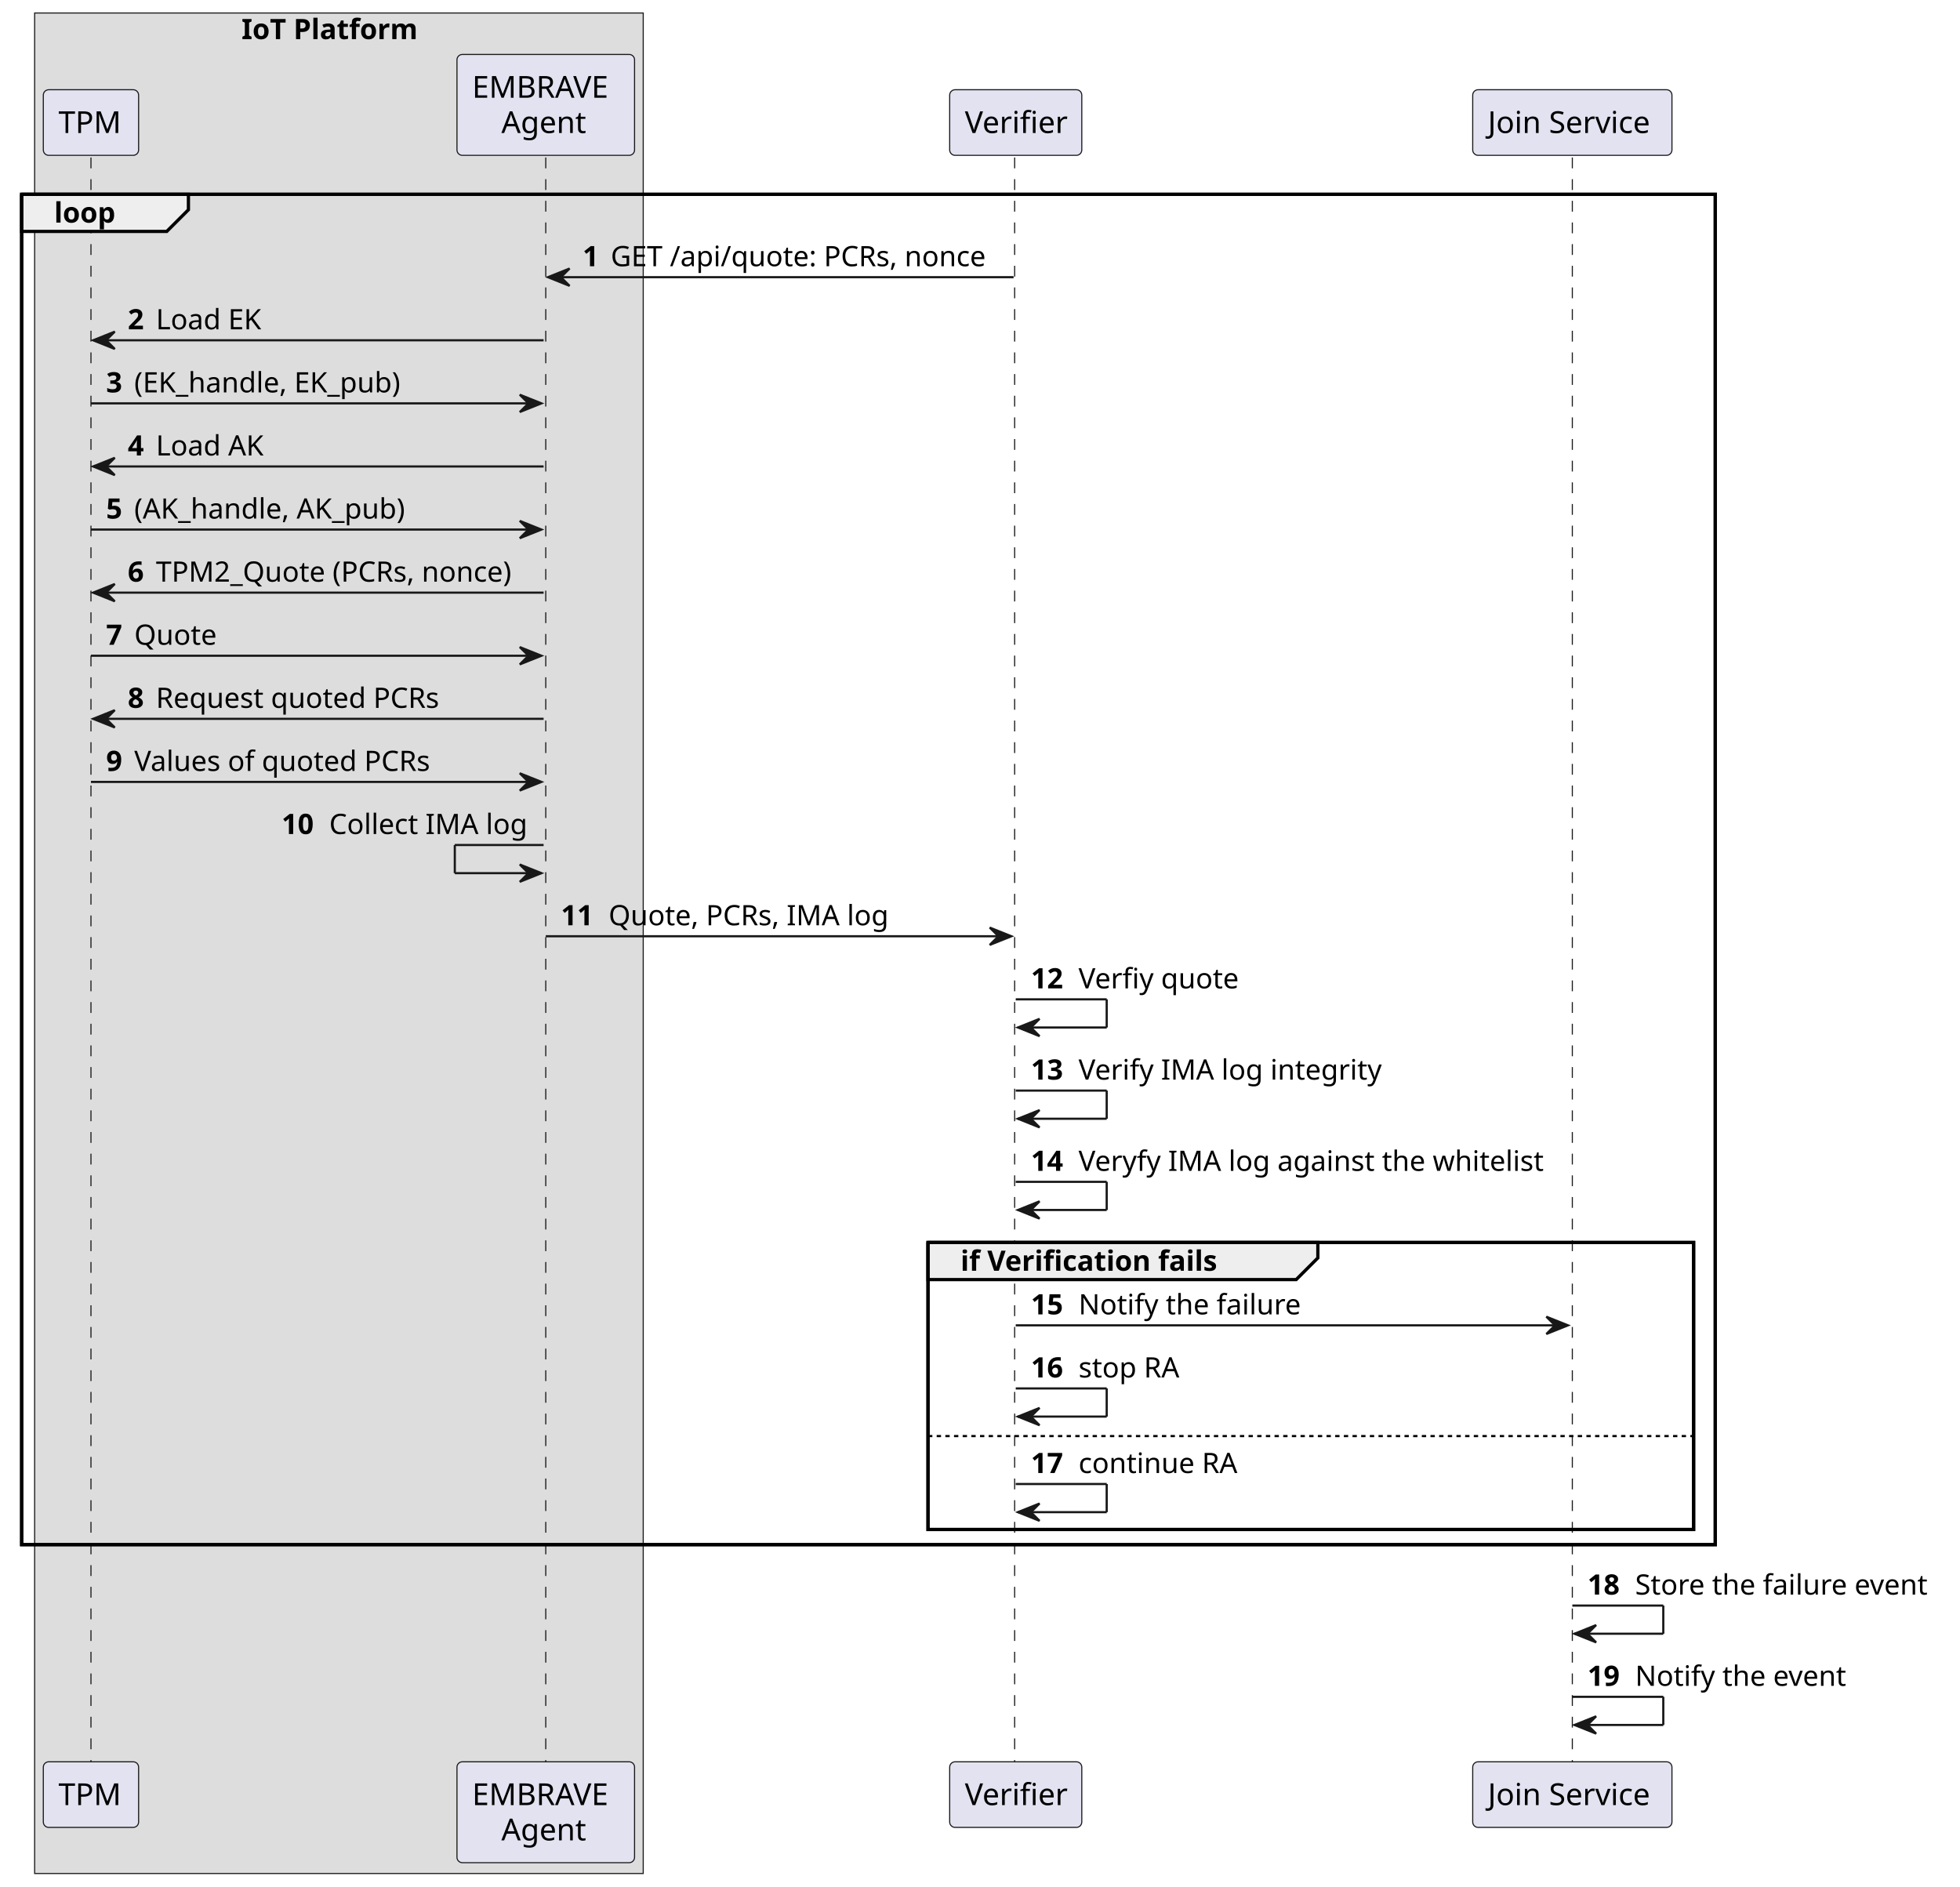
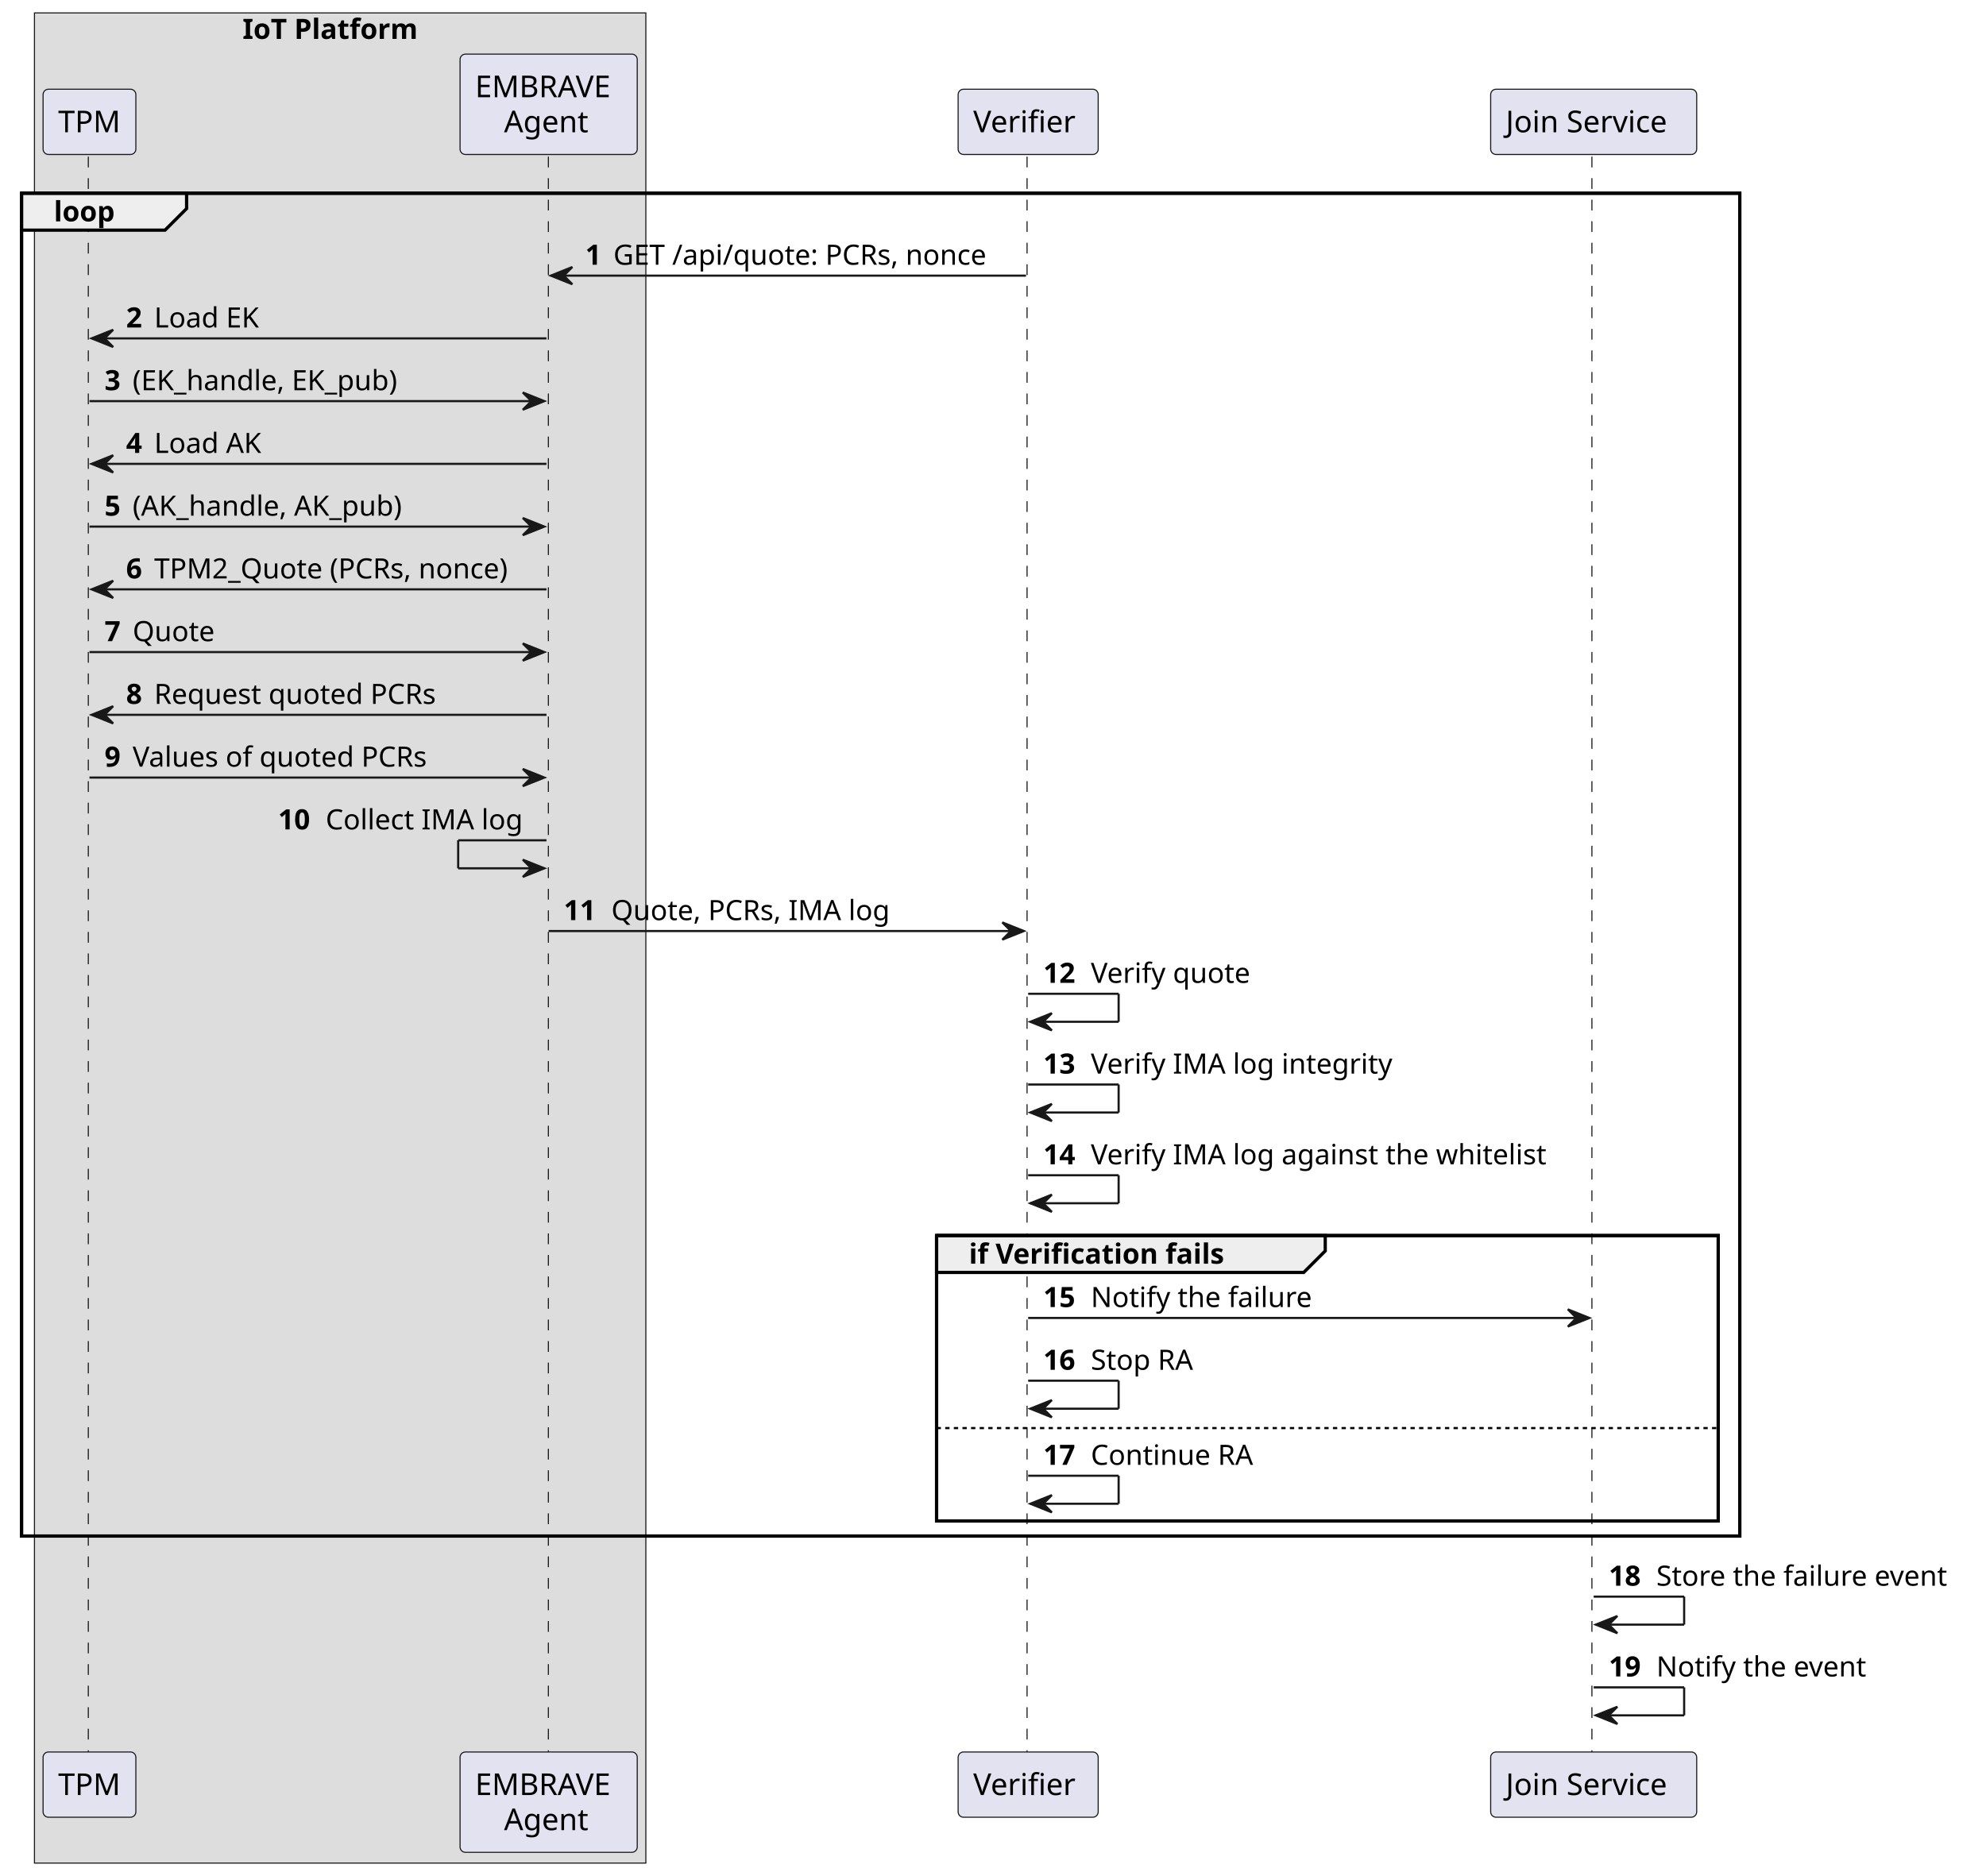
- <svg xmlns="http://www.w3.org/2000/svg" contentStyleType="text/css" height="871px" preserveAspectRatio="none" style="width:905px;height:871px;background:#FFFFFF;" version="1.1" viewBox="0 0 905 871" width="905px" zoomAndPan="magnify">
+ <svg xmlns="http://www.w3.org/2000/svg" contentStyleType="text/css" height="871px" preserveAspectRatio="none" style="width:922px;height:871px;background:#FFFFFF;" version="1.1" viewBox="0 0 922 871" width="922px" zoomAndPan="magnify">
  <defs />
  <g>
-     <rect fill="#DDDDDD" height="859.109" style="stroke:#181818;stroke-width:0.5;" width="281" x="16" y="6" />
-     <text fill="#000000" font-family="sans-serif" font-size="13" font-weight="bold" lengthAdjust="spacing" textLength="90" x="111.5" y="18.067">IoT Platform</text>
-     <rect fill="none" height="623.523" style="stroke:#000000;stroke-width:1.5;" width="782" x="10" y="89.727" />
-     <rect fill="none" height="132.531" style="stroke:#000000;stroke-width:1.5;" width="353.5" x="428.5" y="573.719" />
-     <line style="stroke:#181818;stroke-width:0.5;stroke-dasharray:5.0,5.0;" x1="42" x2="42" y1="72.727" y2="814.516" />
-     <line style="stroke:#181818;stroke-width:0.5;stroke-dasharray:5.0,5.0;" x1="252" x2="252" y1="72.727" y2="814.516" />
-     <line style="stroke:#181818;stroke-width:0.5;stroke-dasharray:5.0,5.0;" x1="468.5" x2="468.5" y1="72.727" y2="814.516" />
-     <line style="stroke:#181818;stroke-width:0.5;stroke-dasharray:5.0,5.0;" x1="726" x2="726" y1="72.727" y2="814.516" />
-     <rect fill="#E2E2F0" height="30.297" rx="2.5" ry="2.5" style="stroke:#181818;stroke-width:0.5;" width="44" x="20" y="41.43" />
-     <text fill="#000000" font-family="sans-serif" font-size="14" lengthAdjust="spacing" textLength="30" x="27" y="61.425">TPM</text>
-     <rect fill="#E2E2F0" height="30.297" rx="2.5" ry="2.5" style="stroke:#181818;stroke-width:0.5;" width="44" x="20" y="813.516" />
-     <text fill="#000000" font-family="sans-serif" font-size="14" lengthAdjust="spacing" textLength="30" x="27" y="833.511">TPM</text>
-     <rect fill="#E2E2F0" height="46.594" rx="2.5" ry="2.5" style="stroke:#181818;stroke-width:0.5;" width="82" x="211" y="25.133" />
-     <text fill="#000000" font-family="sans-serif" font-size="14" lengthAdjust="spacing" textLength="68" x="218" y="45.128">EMBRAVE</text>
-     <text fill="#000000" font-family="sans-serif" font-size="14" lengthAdjust="spacing" textLength="41" x="231.5" y="61.425">Agent</text>
-     <rect fill="#E2E2F0" height="46.594" rx="2.5" ry="2.5" style="stroke:#181818;stroke-width:0.5;" width="82" x="211" y="813.516" />
-     <text fill="#000000" font-family="sans-serif" font-size="14" lengthAdjust="spacing" textLength="68" x="218" y="833.511">EMBRAVE</text>
-     <text fill="#000000" font-family="sans-serif" font-size="14" lengthAdjust="spacing" textLength="41" x="231.5" y="849.808">Agent</text>
-     <rect fill="#E2E2F0" height="30.297" rx="2.5" ry="2.5" style="stroke:#181818;stroke-width:0.5;" width="61" x="438.5" y="41.43" />
-     <text fill="#000000" font-family="sans-serif" font-size="14" lengthAdjust="spacing" textLength="47" x="445.5" y="61.425">Verifier</text>
-     <rect fill="#E2E2F0" height="30.297" rx="2.5" ry="2.5" style="stroke:#181818;stroke-width:0.5;" width="61" x="438.5" y="813.516" />
-     <text fill="#000000" font-family="sans-serif" font-size="14" lengthAdjust="spacing" textLength="47" x="445.5" y="833.511">Verifier</text>
-     <rect fill="#E2E2F0" height="30.297" rx="2.5" ry="2.5" style="stroke:#181818;stroke-width:0.5;" width="92" x="680" y="41.43" />
-     <text fill="#000000" font-family="sans-serif" font-size="14" lengthAdjust="spacing" textLength="78" x="687" y="61.425">Join Service</text>
-     <rect fill="#E2E2F0" height="30.297" rx="2.5" ry="2.5" style="stroke:#181818;stroke-width:0.5;" width="92" x="680" y="813.516" />
-     <text fill="#000000" font-family="sans-serif" font-size="14" lengthAdjust="spacing" textLength="78" x="687" y="833.511">Join Service</text>
-     <path d="M10,89.727 L87,89.727 L87,96.859 L77,106.859 L10,106.859 L10,89.727 " fill="#EEEEEE" style="stroke:#000000;stroke-width:1.5;" />
-     <rect fill="none" height="623.523" style="stroke:#000000;stroke-width:1.5;" width="782" x="10" y="89.727" />
-     <text fill="#000000" font-family="sans-serif" font-size="13" font-weight="bold" lengthAdjust="spacing" textLength="32" x="25" y="102.793">loop</text>
-     <polygon fill="#181818" points="263,123.992,253,127.992,263,131.992,259,127.992" style="stroke:#181818;stroke-width:1.0;" />
-     <line style="stroke:#181818;stroke-width:1.0;" x1="257" x2="468" y1="127.992" y2="127.992" />
-     <text fill="#000000" font-family="sans-serif" font-size="13" font-weight="bold" lengthAdjust="spacing" textLength="9" x="269" y="122.926">1</text>
-     <text fill="#000000" font-family="sans-serif" font-size="13" lengthAdjust="spacing" textLength="180" x="282" y="122.926">GET /api/quote: PCRs, nonce</text>
-     <polygon fill="#181818" points="53,153.125,43,157.125,53,161.125,49,157.125" style="stroke:#181818;stroke-width:1.0;" />
-     <line style="stroke:#181818;stroke-width:1.0;" x1="47" x2="251" y1="157.125" y2="157.125" />
-     <text fill="#000000" font-family="sans-serif" font-size="13" font-weight="bold" lengthAdjust="spacing" textLength="9" x="59" y="152.059">2</text>
-     <text fill="#000000" font-family="sans-serif" font-size="13" lengthAdjust="spacing" textLength="51" x="72" y="152.059">Load EK</text>
-     <polygon fill="#181818" points="240,182.258,250,186.258,240,190.258,244,186.258" style="stroke:#181818;stroke-width:1.0;" />
-     <line style="stroke:#181818;stroke-width:1.0;" x1="42" x2="246" y1="186.258" y2="186.258" />
-     <text fill="#000000" font-family="sans-serif" font-size="13" font-weight="bold" lengthAdjust="spacing" textLength="9" x="49" y="181.192">3</text>
-     <text fill="#000000" font-family="sans-serif" font-size="13" lengthAdjust="spacing" textLength="131" x="62" y="181.192">(EK_handle, EK_pub)</text>
-     <polygon fill="#181818" points="53,211.391,43,215.391,53,219.391,49,215.391" style="stroke:#181818;stroke-width:1.0;" />
-     <line style="stroke:#181818;stroke-width:1.0;" x1="47" x2="251" y1="215.391" y2="215.391" />
-     <text fill="#000000" font-family="sans-serif" font-size="13" font-weight="bold" lengthAdjust="spacing" textLength="9" x="59" y="210.325">4</text>
-     <text fill="#000000" font-family="sans-serif" font-size="13" lengthAdjust="spacing" textLength="52" x="72" y="210.325">Load AK</text>
-     <polygon fill="#181818" points="240,240.523,250,244.523,240,248.523,244,244.523" style="stroke:#181818;stroke-width:1.0;" />
-     <line style="stroke:#181818;stroke-width:1.0;" x1="42" x2="246" y1="244.523" y2="244.523" />
-     <text fill="#000000" font-family="sans-serif" font-size="13" font-weight="bold" lengthAdjust="spacing" textLength="9" x="49" y="239.458">5</text>
-     <text fill="#000000" font-family="sans-serif" font-size="13" lengthAdjust="spacing" textLength="133" x="62" y="239.458">(AK_handle, AK_pub)</text>
-     <polygon fill="#181818" points="53,269.656,43,273.656,53,277.656,49,273.656" style="stroke:#181818;stroke-width:1.0;" />
-     <line style="stroke:#181818;stroke-width:1.0;" x1="47" x2="251" y1="273.656" y2="273.656" />
-     <text fill="#000000" font-family="sans-serif" font-size="13" font-weight="bold" lengthAdjust="spacing" textLength="9" x="59" y="268.59">6</text>
-     <text fill="#000000" font-family="sans-serif" font-size="13" lengthAdjust="spacing" textLength="173" x="72" y="268.59">TPM2_Quote (PCRs, nonce)</text>
-     <polygon fill="#181818" points="240,298.789,250,302.789,240,306.789,244,302.789" style="stroke:#181818;stroke-width:1.0;" />
-     <line style="stroke:#181818;stroke-width:1.0;" x1="42" x2="246" y1="302.789" y2="302.789" />
-     <text fill="#000000" font-family="sans-serif" font-size="13" font-weight="bold" lengthAdjust="spacing" textLength="9" x="49" y="297.723">7</text>
-     <text fill="#000000" font-family="sans-serif" font-size="13" lengthAdjust="spacing" textLength="39" x="62" y="297.723">Quote</text>
-     <polygon fill="#181818" points="53,327.922,43,331.922,53,335.922,49,331.922" style="stroke:#181818;stroke-width:1.0;" />
-     <line style="stroke:#181818;stroke-width:1.0;" x1="47" x2="251" y1="331.922" y2="331.922" />
-     <text fill="#000000" font-family="sans-serif" font-size="13" font-weight="bold" lengthAdjust="spacing" textLength="9" x="59" y="326.856">8</text>
-     <text fill="#000000" font-family="sans-serif" font-size="13" lengthAdjust="spacing" textLength="137" x="72" y="326.856">Request quoted PCRs</text>
-     <polygon fill="#181818" points="240,357.055,250,361.055,240,365.055,244,361.055" style="stroke:#181818;stroke-width:1.0;" />
-     <line style="stroke:#181818;stroke-width:1.0;" x1="42" x2="246" y1="361.055" y2="361.055" />
-     <text fill="#000000" font-family="sans-serif" font-size="13" font-weight="bold" lengthAdjust="spacing" textLength="9" x="49" y="355.989">9</text>
-     <text fill="#000000" font-family="sans-serif" font-size="13" lengthAdjust="spacing" textLength="144" x="62" y="355.989">Values of quoted PCRs</text>
-     <line style="stroke:#181818;stroke-width:1.0;" x1="210" x2="251" y1="390.188" y2="390.188" />
-     <line style="stroke:#181818;stroke-width:1.0;" x1="210" x2="210" y1="390.188" y2="403.188" />
-     <line style="stroke:#181818;stroke-width:1.0;" x1="210" x2="250" y1="403.188" y2="403.188" />
-     <polygon fill="#181818" points="240,399.188,250,403.188,240,407.188,244,403.188" style="stroke:#181818;stroke-width:1.0;" />
-     <text fill="#000000" font-family="sans-serif" font-size="13" font-weight="bold" lengthAdjust="spacing" textLength="18" x="130" y="385.122">10</text>
-     <text fill="#000000" font-family="sans-serif" font-size="13" lengthAdjust="spacing" textLength="93" x="152" y="385.122">Collect IMA log</text>
-     <polygon fill="#181818" points="457,428.32,467,432.32,457,436.32,461,432.32" style="stroke:#181818;stroke-width:1.0;" />
-     <line style="stroke:#181818;stroke-width:1.0;" x1="252" x2="463" y1="432.32" y2="432.32" />
-     <text fill="#000000" font-family="sans-serif" font-size="13" font-weight="bold" lengthAdjust="spacing" textLength="18" x="259" y="427.254">11</text>
-     <text fill="#000000" font-family="sans-serif" font-size="13" lengthAdjust="spacing" textLength="133" x="281" y="427.254">Quote, PCRs, IMA log</text>
-     <line style="stroke:#181818;stroke-width:1.0;" x1="469" x2="511" y1="461.453" y2="461.453" />
-     <line style="stroke:#181818;stroke-width:1.0;" x1="511" x2="511" y1="461.453" y2="474.453" />
-     <line style="stroke:#181818;stroke-width:1.0;" x1="470" x2="511" y1="474.453" y2="474.453" />
-     <polygon fill="#181818" points="480,470.453,470,474.453,480,478.453,476,474.453" style="stroke:#181818;stroke-width:1.0;" />
-     <text fill="#000000" font-family="sans-serif" font-size="13" font-weight="bold" lengthAdjust="spacing" textLength="18" x="476" y="456.387">12</text>
-     <text fill="#000000" font-family="sans-serif" font-size="13" lengthAdjust="spacing" textLength="77" x="498" y="456.387">Verfiy quote</text>
-     <line style="stroke:#181818;stroke-width:1.0;" x1="469" x2="511" y1="503.586" y2="503.586" />
-     <line style="stroke:#181818;stroke-width:1.0;" x1="511" x2="511" y1="503.586" y2="516.586" />
-     <line style="stroke:#181818;stroke-width:1.0;" x1="470" x2="511" y1="516.586" y2="516.586" />
-     <polygon fill="#181818" points="480,512.586,470,516.586,480,520.586,476,516.586" style="stroke:#181818;stroke-width:1.0;" />
-     <text fill="#000000" font-family="sans-serif" font-size="13" font-weight="bold" lengthAdjust="spacing" textLength="18" x="476" y="498.52">13</text>
-     <text fill="#000000" font-family="sans-serif" font-size="13" lengthAdjust="spacing" textLength="142" x="498" y="498.52">Verify IMA log integrity</text>
-     <line style="stroke:#181818;stroke-width:1.0;" x1="469" x2="511" y1="545.719" y2="545.719" />
-     <line style="stroke:#181818;stroke-width:1.0;" x1="511" x2="511" y1="545.719" y2="558.719" />
-     <line style="stroke:#181818;stroke-width:1.0;" x1="470" x2="511" y1="558.719" y2="558.719" />
-     <polygon fill="#181818" points="480,554.719,470,558.719,480,562.719,476,558.719" style="stroke:#181818;stroke-width:1.0;" />
-     <text fill="#000000" font-family="sans-serif" font-size="13" font-weight="bold" lengthAdjust="spacing" textLength="18" x="476" y="540.653">14</text>
-     <text fill="#000000" font-family="sans-serif" font-size="13" lengthAdjust="spacing" textLength="221" x="498" y="540.653">Veryfy IMA log against the whitelist</text>
-     <path d="M428.5,573.719 L608.5,573.719 L608.5,580.852 L598.5,590.852 L428.5,590.852 L428.5,573.719 " fill="#EEEEEE" style="stroke:#000000;stroke-width:1.5;" />
-     <rect fill="none" height="132.531" style="stroke:#000000;stroke-width:1.5;" width="353.5" x="428.5" y="573.719" />
-     <text fill="#000000" font-family="sans-serif" font-size="13" font-weight="bold" lengthAdjust="spacing" textLength="135" x="443.5" y="586.786">if Verification fails</text>
-     <polygon fill="#181818" points="714,607.984,724,611.984,714,615.984,718,611.984" style="stroke:#181818;stroke-width:1.0;" />
-     <line style="stroke:#181818;stroke-width:1.0;" x1="469" x2="720" y1="611.984" y2="611.984" />
-     <text fill="#000000" font-family="sans-serif" font-size="13" font-weight="bold" lengthAdjust="spacing" textLength="18" x="476" y="606.918">15</text>
-     <text fill="#000000" font-family="sans-serif" font-size="13" lengthAdjust="spacing" textLength="105" x="498" y="606.918">Notify the failure</text>
-     <line style="stroke:#181818;stroke-width:1.0;" x1="469" x2="511" y1="641.117" y2="641.117" />
-     <line style="stroke:#181818;stroke-width:1.0;" x1="511" x2="511" y1="641.117" y2="654.117" />
-     <line style="stroke:#181818;stroke-width:1.0;" x1="470" x2="511" y1="654.117" y2="654.117" />
-     <polygon fill="#181818" points="480,650.117,470,654.117,480,658.117,476,654.117" style="stroke:#181818;stroke-width:1.0;" />
-     <text fill="#000000" font-family="sans-serif" font-size="13" font-weight="bold" lengthAdjust="spacing" textLength="18" x="476" y="636.051">16</text>
-     <text fill="#000000" font-family="sans-serif" font-size="13" lengthAdjust="spacing" textLength="49" x="498" y="636.051">stop RA</text>
-     <line style="stroke:#000000;stroke-width:1.0;stroke-dasharray:2.0,2.0;" x1="428.5" x2="782" y1="663.117" y2="663.117" />
-     <line style="stroke:#181818;stroke-width:1.0;" x1="469" x2="511" y1="685.25" y2="685.25" />
-     <line style="stroke:#181818;stroke-width:1.0;" x1="511" x2="511" y1="685.25" y2="698.25" />
-     <line style="stroke:#181818;stroke-width:1.0;" x1="470" x2="511" y1="698.25" y2="698.25" />
-     <polygon fill="#181818" points="480,694.25,470,698.25,480,702.25,476,698.25" style="stroke:#181818;stroke-width:1.0;" />
-     <text fill="#000000" font-family="sans-serif" font-size="13" font-weight="bold" lengthAdjust="spacing" textLength="18" x="476" y="680.184">17</text>
-     <text fill="#000000" font-family="sans-serif" font-size="13" lengthAdjust="spacing" textLength="76" x="498" y="680.184">continue RA</text>
-     <line style="stroke:#181818;stroke-width:1.0;" x1="726" x2="768" y1="741.383" y2="741.383" />
-     <line style="stroke:#181818;stroke-width:1.0;" x1="768" x2="768" y1="741.383" y2="754.383" />
-     <line style="stroke:#181818;stroke-width:1.0;" x1="727" x2="768" y1="754.383" y2="754.383" />
-     <polygon fill="#181818" points="737,750.383,727,754.383,737,758.383,733,754.383" style="stroke:#181818;stroke-width:1.0;" />
-     <text fill="#000000" font-family="sans-serif" font-size="13" font-weight="bold" lengthAdjust="spacing" textLength="18" x="733" y="736.317">18</text>
-     <text fill="#000000" font-family="sans-serif" font-size="13" lengthAdjust="spacing" textLength="143" x="755" y="736.317">Store the failure event</text>
-     <line style="stroke:#181818;stroke-width:1.0;" x1="726" x2="768" y1="783.516" y2="783.516" />
-     <line style="stroke:#181818;stroke-width:1.0;" x1="768" x2="768" y1="783.516" y2="796.516" />
-     <line style="stroke:#181818;stroke-width:1.0;" x1="727" x2="768" y1="796.516" y2="796.516" />
-     <polygon fill="#181818" points="737,792.516,727,796.516,737,800.516,733,796.516" style="stroke:#181818;stroke-width:1.0;" />
-     <text fill="#000000" font-family="sans-serif" font-size="13" font-weight="bold" lengthAdjust="spacing" textLength="18" x="733" y="778.45">19</text>
-     <text fill="#000000" font-family="sans-serif" font-size="13" lengthAdjust="spacing" textLength="102" x="755" y="778.45">Notify the event</text>
+     <rect fill="#DDDDDD" height="859.109" style="stroke:#181818;stroke-width:0.5;" width="283.839" x="16" y="6" />
+     <text fill="#000000" font-family="sans-serif" font-size="13" font-weight="bold" lengthAdjust="spacing" textLength="90.676" x="112.581" y="18.067">IoT Platform</text>
+     <rect fill="none" height="623.523" style="stroke:#000000;stroke-width:1.5;" width="797.691" x="10" y="89.727" />
+     <rect fill="none" height="132.531" style="stroke:#000000;stroke-width:1.5;" width="362.879" x="434.812" y="573.719" />
+     <line style="stroke:#181818;stroke-width:0.5;stroke-dasharray:5.0,5.0;" x1="41" x2="41" y1="72.727" y2="814.516" />
+     <line style="stroke:#181818;stroke-width:0.5;stroke-dasharray:5.0,5.0;" x1="254.582" x2="254.582" y1="72.727" y2="814.516" />
+     <line style="stroke:#181818;stroke-width:0.5;stroke-dasharray:5.0,5.0;" x1="476.812" x2="476.812" y1="72.727" y2="814.516" />
+     <line style="stroke:#181818;stroke-width:0.5;stroke-dasharray:5.0,5.0;" x1="739.043" x2="739.043" y1="72.727" y2="814.516" />
+     <rect fill="#E2E2F0" height="30.297" rx="2.5" ry="2.5" style="stroke:#181818;stroke-width:0.5;" width="43.073" x="20" y="41.43" />
+     <text fill="#000000" font-family="sans-serif" font-size="14" lengthAdjust="spacing" textLength="29.073" x="27" y="61.425">TPM</text>
+     <rect fill="#E2E2F0" height="30.297" rx="2.5" ry="2.5" style="stroke:#181818;stroke-width:0.5;" width="43.073" x="20" y="813.516" />
+     <text fill="#000000" font-family="sans-serif" font-size="14" lengthAdjust="spacing" textLength="29.073" x="27" y="833.511">TPM</text>
+     <rect fill="#E2E2F0" height="46.594" rx="2.5" ry="2.5" style="stroke:#181818;stroke-width:0.5;" width="82.257" x="213.582" y="25.133" />
+     <text fill="#000000" font-family="sans-serif" font-size="14" lengthAdjust="spacing" textLength="68.257" x="220.582" y="45.128">EMBRAVE</text>
+     <text fill="#000000" font-family="sans-serif" font-size="14" lengthAdjust="spacing" textLength="41.44" x="233.991" y="61.425">Agent</text>
+     <rect fill="#E2E2F0" height="46.594" rx="2.5" ry="2.5" style="stroke:#181818;stroke-width:0.5;" width="82.257" x="213.582" y="813.516" />
+     <text fill="#000000" font-family="sans-serif" font-size="14" lengthAdjust="spacing" textLength="68.257" x="220.582" y="833.511">EMBRAVE</text>
+     <text fill="#000000" font-family="sans-serif" font-size="14" lengthAdjust="spacing" textLength="41.44" x="233.991" y="849.808">Agent</text>
+     <rect fill="#E2E2F0" height="30.297" rx="2.5" ry="2.5" style="stroke:#181818;stroke-width:0.5;" width="65.023" x="444.812" y="41.43" />
+     <text fill="#000000" font-family="sans-serif" font-size="14" lengthAdjust="spacing" textLength="51.023" x="451.812" y="61.425">Verifier</text>
+     <rect fill="#E2E2F0" height="30.297" rx="2.5" ry="2.5" style="stroke:#181818;stroke-width:0.5;" width="65.023" x="444.812" y="813.516" />
+     <text fill="#000000" font-family="sans-serif" font-size="14" lengthAdjust="spacing" textLength="51.023" x="451.812" y="833.511">Verifier</text>
+     <rect fill="#E2E2F0" height="30.297" rx="2.5" ry="2.5" style="stroke:#181818;stroke-width:0.5;" width="95.648" x="692.043" y="41.43" />
+     <text fill="#000000" font-family="sans-serif" font-size="14" lengthAdjust="spacing" textLength="81.648" x="699.043" y="61.425">Join Service</text>
+     <rect fill="#E2E2F0" height="30.297" rx="2.5" ry="2.5" style="stroke:#181818;stroke-width:0.5;" width="95.648" x="692.043" y="813.516" />
+     <text fill="#000000" font-family="sans-serif" font-size="14" lengthAdjust="spacing" textLength="81.648" x="699.043" y="833.511">Join Service</text>
+     <path d="M10,89.727 L86.624,89.727 L86.624,96.859 L76.624,106.859 L10,106.859 L10,89.727 " fill="#EEEEEE" style="stroke:#000000;stroke-width:1.5;" />
+     <rect fill="none" height="623.523" style="stroke:#000000;stroke-width:1.5;" width="797.691" x="10" y="89.727" />
+     <text fill="#000000" font-family="sans-serif" font-size="13" font-weight="bold" lengthAdjust="spacing" textLength="31.624" x="25" y="102.793">loop</text>
+     <polygon fill="#181818" points="265.71,123.992,255.71,127.992,265.71,131.992,261.71,127.992" style="stroke:#181818;stroke-width:1.0;" />
+     <line style="stroke:#181818;stroke-width:1.0;" x1="259.71" x2="476.323" y1="127.992" y2="127.992" />
+     <text fill="#000000" font-family="sans-serif" font-size="13" font-weight="bold" lengthAdjust="spacing" textLength="9.045" x="271.71" y="122.926">1</text>
+     <text fill="#000000" font-family="sans-serif" font-size="13" lengthAdjust="spacing" textLength="185.567" x="284.756" y="122.926">GET /api/quote: PCRs, nonce</text>
+     <polygon fill="#181818" points="52.537,153.125,42.537,157.125,52.537,161.125,48.537,157.125" style="stroke:#181818;stroke-width:1.0;" />
+     <line style="stroke:#181818;stroke-width:1.0;" x1="46.537" x2="253.71" y1="157.125" y2="157.125" />
+     <text fill="#000000" font-family="sans-serif" font-size="13" font-weight="bold" lengthAdjust="spacing" textLength="9.045" x="58.537" y="152.059">2</text>
+     <text fill="#000000" font-family="sans-serif" font-size="13" lengthAdjust="spacing" textLength="52.286" x="71.582" y="152.059">Load EK</text>
+     <polygon fill="#181818" points="242.71,182.258,252.71,186.258,242.71,190.258,246.71,186.258" style="stroke:#181818;stroke-width:1.0;" />
+     <line style="stroke:#181818;stroke-width:1.0;" x1="41.537" x2="248.71" y1="186.258" y2="186.258" />
+     <text fill="#000000" font-family="sans-serif" font-size="13" font-weight="bold" lengthAdjust="spacing" textLength="9.045" x="48.537" y="181.192">3</text>
+     <text fill="#000000" font-family="sans-serif" font-size="13" lengthAdjust="spacing" textLength="133.935" x="61.582" y="181.192">(EK_handle, EK_pub)</text>
+     <polygon fill="#181818" points="52.537,211.391,42.537,215.391,52.537,219.391,48.537,215.391" style="stroke:#181818;stroke-width:1.0;" />
+     <line style="stroke:#181818;stroke-width:1.0;" x1="46.537" x2="253.71" y1="215.391" y2="215.391" />
+     <text fill="#000000" font-family="sans-serif" font-size="13" font-weight="bold" lengthAdjust="spacing" textLength="9.045" x="58.537" y="210.325">4</text>
+     <text fill="#000000" font-family="sans-serif" font-size="13" lengthAdjust="spacing" textLength="52.965" x="71.582" y="210.325">Load AK</text>
+     <polygon fill="#181818" points="242.71,240.523,252.71,244.523,242.71,248.523,246.71,244.523" style="stroke:#181818;stroke-width:1.0;" />
+     <line style="stroke:#181818;stroke-width:1.0;" x1="41.537" x2="248.71" y1="244.523" y2="244.523" />
+     <text fill="#000000" font-family="sans-serif" font-size="13" font-weight="bold" lengthAdjust="spacing" textLength="9.045" x="48.537" y="239.458">5</text>
+     <text fill="#000000" font-family="sans-serif" font-size="13" lengthAdjust="spacing" textLength="135.294" x="61.582" y="239.458">(AK_handle, AK_pub)</text>
+     <polygon fill="#181818" points="52.537,269.656,42.537,273.656,52.537,277.656,48.537,273.656" style="stroke:#181818;stroke-width:1.0;" />
+     <line style="stroke:#181818;stroke-width:1.0;" x1="46.537" x2="253.71" y1="273.656" y2="273.656" />
+     <text fill="#000000" font-family="sans-serif" font-size="13" font-weight="bold" lengthAdjust="spacing" textLength="9.045" x="58.537" y="268.59">6</text>
+     <text fill="#000000" font-family="sans-serif" font-size="13" lengthAdjust="spacing" textLength="176.128" x="71.582" y="268.59">TPM2_Quote (PCRs, nonce)</text>
+     <polygon fill="#181818" points="242.71,298.789,252.71,302.789,242.71,306.789,246.71,302.789" style="stroke:#181818;stroke-width:1.0;" />
+     <line style="stroke:#181818;stroke-width:1.0;" x1="41.537" x2="248.71" y1="302.789" y2="302.789" />
+     <text fill="#000000" font-family="sans-serif" font-size="13" font-weight="bold" lengthAdjust="spacing" textLength="9.045" x="48.537" y="297.723">7</text>
+     <text fill="#000000" font-family="sans-serif" font-size="13" lengthAdjust="spacing" textLength="39.52" x="61.582" y="297.723">Quote</text>
+     <polygon fill="#181818" points="52.537,327.922,42.537,331.922,52.537,335.922,48.537,331.922" style="stroke:#181818;stroke-width:1.0;" />
+     <line style="stroke:#181818;stroke-width:1.0;" x1="46.537" x2="253.71" y1="331.922" y2="331.922" />
+     <text fill="#000000" font-family="sans-serif" font-size="13" font-weight="bold" lengthAdjust="spacing" textLength="9.045" x="58.537" y="326.856">8</text>
+     <text fill="#000000" font-family="sans-serif" font-size="13" lengthAdjust="spacing" textLength="140.169" x="71.582" y="326.856">Request quoted PCRs</text>
+     <polygon fill="#181818" points="242.71,357.055,252.71,361.055,242.71,365.055,246.71,361.055" style="stroke:#181818;stroke-width:1.0;" />
+     <line style="stroke:#181818;stroke-width:1.0;" x1="41.537" x2="248.71" y1="361.055" y2="361.055" />
+     <text fill="#000000" font-family="sans-serif" font-size="13" font-weight="bold" lengthAdjust="spacing" textLength="9.045" x="48.537" y="355.989">9</text>
+     <text fill="#000000" font-family="sans-serif" font-size="13" lengthAdjust="spacing" textLength="146.923" x="61.582" y="355.989">Values of quoted PCRs</text>
+     <line style="stroke:#181818;stroke-width:1.0;" x1="212.71" x2="253.71" y1="390.188" y2="390.188" />
+     <line style="stroke:#181818;stroke-width:1.0;" x1="212.71" x2="212.71" y1="390.188" y2="403.188" />
+     <line style="stroke:#181818;stroke-width:1.0;" x1="212.71" x2="252.71" y1="403.188" y2="403.188" />
+     <polygon fill="#181818" points="242.71,399.188,252.71,403.188,242.71,407.188,246.71,403.188" style="stroke:#181818;stroke-width:1.0;" />
+     <text fill="#000000" font-family="sans-serif" font-size="13" font-weight="bold" lengthAdjust="spacing" textLength="18.091" x="129.097" y="385.122">10</text>
+     <text fill="#000000" font-family="sans-serif" font-size="13" lengthAdjust="spacing" textLength="96.522" x="151.188" y="385.122">Collect IMA log</text>
+     <polygon fill="#181818" points="465.323,428.32,475.323,432.32,465.323,436.32,469.323,432.32" style="stroke:#181818;stroke-width:1.0;" />
+     <line style="stroke:#181818;stroke-width:1.0;" x1="254.71" x2="471.323" y1="432.32" y2="432.32" />
+     <text fill="#000000" font-family="sans-serif" font-size="13" font-weight="bold" lengthAdjust="spacing" textLength="18.091" x="261.71" y="427.254">11</text>
+     <text fill="#000000" font-family="sans-serif" font-size="13" lengthAdjust="spacing" textLength="136.665" x="283.801" y="427.254">Quote, PCRs, IMA log</text>
+     <line style="stroke:#181818;stroke-width:1.0;" x1="477.323" x2="519.323" y1="461.453" y2="461.453" />
+     <line style="stroke:#181818;stroke-width:1.0;" x1="519.323" x2="519.323" y1="461.453" y2="474.453" />
+     <line style="stroke:#181818;stroke-width:1.0;" x1="478.323" x2="519.323" y1="474.453" y2="474.453" />
+     <polygon fill="#181818" points="488.323,470.453,478.323,474.453,488.323,478.453,484.323,474.453" style="stroke:#181818;stroke-width:1.0;" />
+     <text fill="#000000" font-family="sans-serif" font-size="13" font-weight="bold" lengthAdjust="spacing" textLength="18.091" x="484.323" y="456.387">12</text>
+     <text fill="#000000" font-family="sans-serif" font-size="13" lengthAdjust="spacing" textLength="79.79" x="506.414" y="456.387">Verify quote</text>
+     <line style="stroke:#181818;stroke-width:1.0;" x1="477.323" x2="519.323" y1="503.586" y2="503.586" />
+     <line style="stroke:#181818;stroke-width:1.0;" x1="519.323" x2="519.323" y1="503.586" y2="516.586" />
+     <line style="stroke:#181818;stroke-width:1.0;" x1="478.323" x2="519.323" y1="516.586" y2="516.586" />
+     <polygon fill="#181818" points="488.323,512.586,478.323,516.586,488.323,520.586,484.323,516.586" style="stroke:#181818;stroke-width:1.0;" />
+     <text fill="#000000" font-family="sans-serif" font-size="13" font-weight="bold" lengthAdjust="spacing" textLength="18.091" x="484.323" y="498.52">13</text>
+     <text fill="#000000" font-family="sans-serif" font-size="13" lengthAdjust="spacing" textLength="149.221" x="506.414" y="498.52">Verify IMA log integrity</text>
+     <line style="stroke:#181818;stroke-width:1.0;" x1="477.323" x2="519.323" y1="545.719" y2="545.719" />
+     <line style="stroke:#181818;stroke-width:1.0;" x1="519.323" x2="519.323" y1="545.719" y2="558.719" />
+     <line style="stroke:#181818;stroke-width:1.0;" x1="478.323" x2="519.323" y1="558.719" y2="558.719" />
+     <polygon fill="#181818" points="488.323,554.719,478.323,558.719,488.323,562.719,484.323,558.719" style="stroke:#181818;stroke-width:1.0;" />
+     <text fill="#000000" font-family="sans-serif" font-size="13" font-weight="bold" lengthAdjust="spacing" textLength="18.091" x="484.323" y="540.653">14</text>
+     <text fill="#000000" font-family="sans-serif" font-size="13" lengthAdjust="spacing" textLength="226.453" x="506.414" y="540.653">Verify IMA log against the whitelist</text>
+     <path d="M434.812,573.719 L615.245,573.719 L615.245,580.852 L605.245,590.852 L434.812,590.852 L434.812,573.719 " fill="#EEEEEE" style="stroke:#000000;stroke-width:1.5;" />
+     <rect fill="none" height="132.531" style="stroke:#000000;stroke-width:1.5;" width="362.879" x="434.812" y="573.719" />
+     <text fill="#000000" font-family="sans-serif" font-size="13" font-weight="bold" lengthAdjust="spacing" textLength="135.434" x="449.812" y="586.786">if Verification fails</text>
+     <polygon fill="#181818" points="727.867,607.984,737.867,611.984,727.867,615.984,731.867,611.984" style="stroke:#181818;stroke-width:1.0;" />
+     <line style="stroke:#181818;stroke-width:1.0;" x1="477.323" x2="733.867" y1="611.984" y2="611.984" />
+     <text fill="#000000" font-family="sans-serif" font-size="13" font-weight="bold" lengthAdjust="spacing" textLength="18.091" x="484.323" y="606.918">15</text>
+     <text fill="#000000" font-family="sans-serif" font-size="13" lengthAdjust="spacing" textLength="109.605" x="506.414" y="606.918">Notify the failure</text>
+     <line style="stroke:#181818;stroke-width:1.0;" x1="477.323" x2="519.323" y1="641.117" y2="641.117" />
+     <line style="stroke:#181818;stroke-width:1.0;" x1="519.323" x2="519.323" y1="641.117" y2="654.117" />
+     <line style="stroke:#181818;stroke-width:1.0;" x1="478.323" x2="519.323" y1="654.117" y2="654.117" />
+     <polygon fill="#181818" points="488.323,650.117,478.323,654.117,488.323,658.117,484.323,654.117" style="stroke:#181818;stroke-width:1.0;" />
+     <text fill="#000000" font-family="sans-serif" font-size="13" font-weight="bold" lengthAdjust="spacing" textLength="18.091" x="484.323" y="636.051">16</text>
+     <text fill="#000000" font-family="sans-serif" font-size="13" lengthAdjust="spacing" textLength="51.613" x="506.414" y="636.051">Stop RA</text>
+     <line style="stroke:#000000;stroke-width:1.0;stroke-dasharray:2.0,2.0;" x1="434.812" x2="797.691" y1="663.117" y2="663.117" />
+     <line style="stroke:#181818;stroke-width:1.0;" x1="477.323" x2="519.323" y1="685.25" y2="685.25" />
+     <line style="stroke:#181818;stroke-width:1.0;" x1="519.323" x2="519.323" y1="685.25" y2="698.25" />
+     <line style="stroke:#181818;stroke-width:1.0;" x1="478.323" x2="519.323" y1="698.25" y2="698.25" />
+     <polygon fill="#181818" points="488.323,694.25,478.323,698.25,488.323,702.25,484.323,698.25" style="stroke:#181818;stroke-width:1.0;" />
+     <text fill="#000000" font-family="sans-serif" font-size="13" font-weight="bold" lengthAdjust="spacing" textLength="18.091" x="484.323" y="680.184">17</text>
+     <text fill="#000000" font-family="sans-serif" font-size="13" lengthAdjust="spacing" textLength="80.514" x="506.414" y="680.184">Continue RA</text>
+     <line style="stroke:#181818;stroke-width:1.0;" x1="739.867" x2="781.867" y1="741.383" y2="741.383" />
+     <line style="stroke:#181818;stroke-width:1.0;" x1="781.867" x2="781.867" y1="741.383" y2="754.383" />
+     <line style="stroke:#181818;stroke-width:1.0;" x1="740.867" x2="781.867" y1="754.383" y2="754.383" />
+     <polygon fill="#181818" points="750.867,750.383,740.867,754.383,750.867,758.383,746.867,754.383" style="stroke:#181818;stroke-width:1.0;" />
+     <text fill="#000000" font-family="sans-serif" font-size="13" font-weight="bold" lengthAdjust="spacing" textLength="18.091" x="746.867" y="736.317">18</text>
+     <text fill="#000000" font-family="sans-serif" font-size="13" lengthAdjust="spacing" textLength="146.751" x="768.957" y="736.317">Store the failure event</text>
+     <line style="stroke:#181818;stroke-width:1.0;" x1="739.867" x2="781.867" y1="783.516" y2="783.516" />
+     <line style="stroke:#181818;stroke-width:1.0;" x1="781.867" x2="781.867" y1="783.516" y2="796.516" />
+     <line style="stroke:#181818;stroke-width:1.0;" x1="740.867" x2="781.867" y1="796.516" y2="796.516" />
+     <polygon fill="#181818" points="750.867,792.516,740.867,796.516,750.867,800.516,746.867,796.516" style="stroke:#181818;stroke-width:1.0;" />
+     <text fill="#000000" font-family="sans-serif" font-size="13" font-weight="bold" lengthAdjust="spacing" textLength="18.091" x="746.867" y="778.45">19</text>
+     <text fill="#000000" font-family="sans-serif" font-size="13" lengthAdjust="spacing" textLength="105.282" x="768.957" y="778.45">Notify the event</text>
  </g>
</svg>
